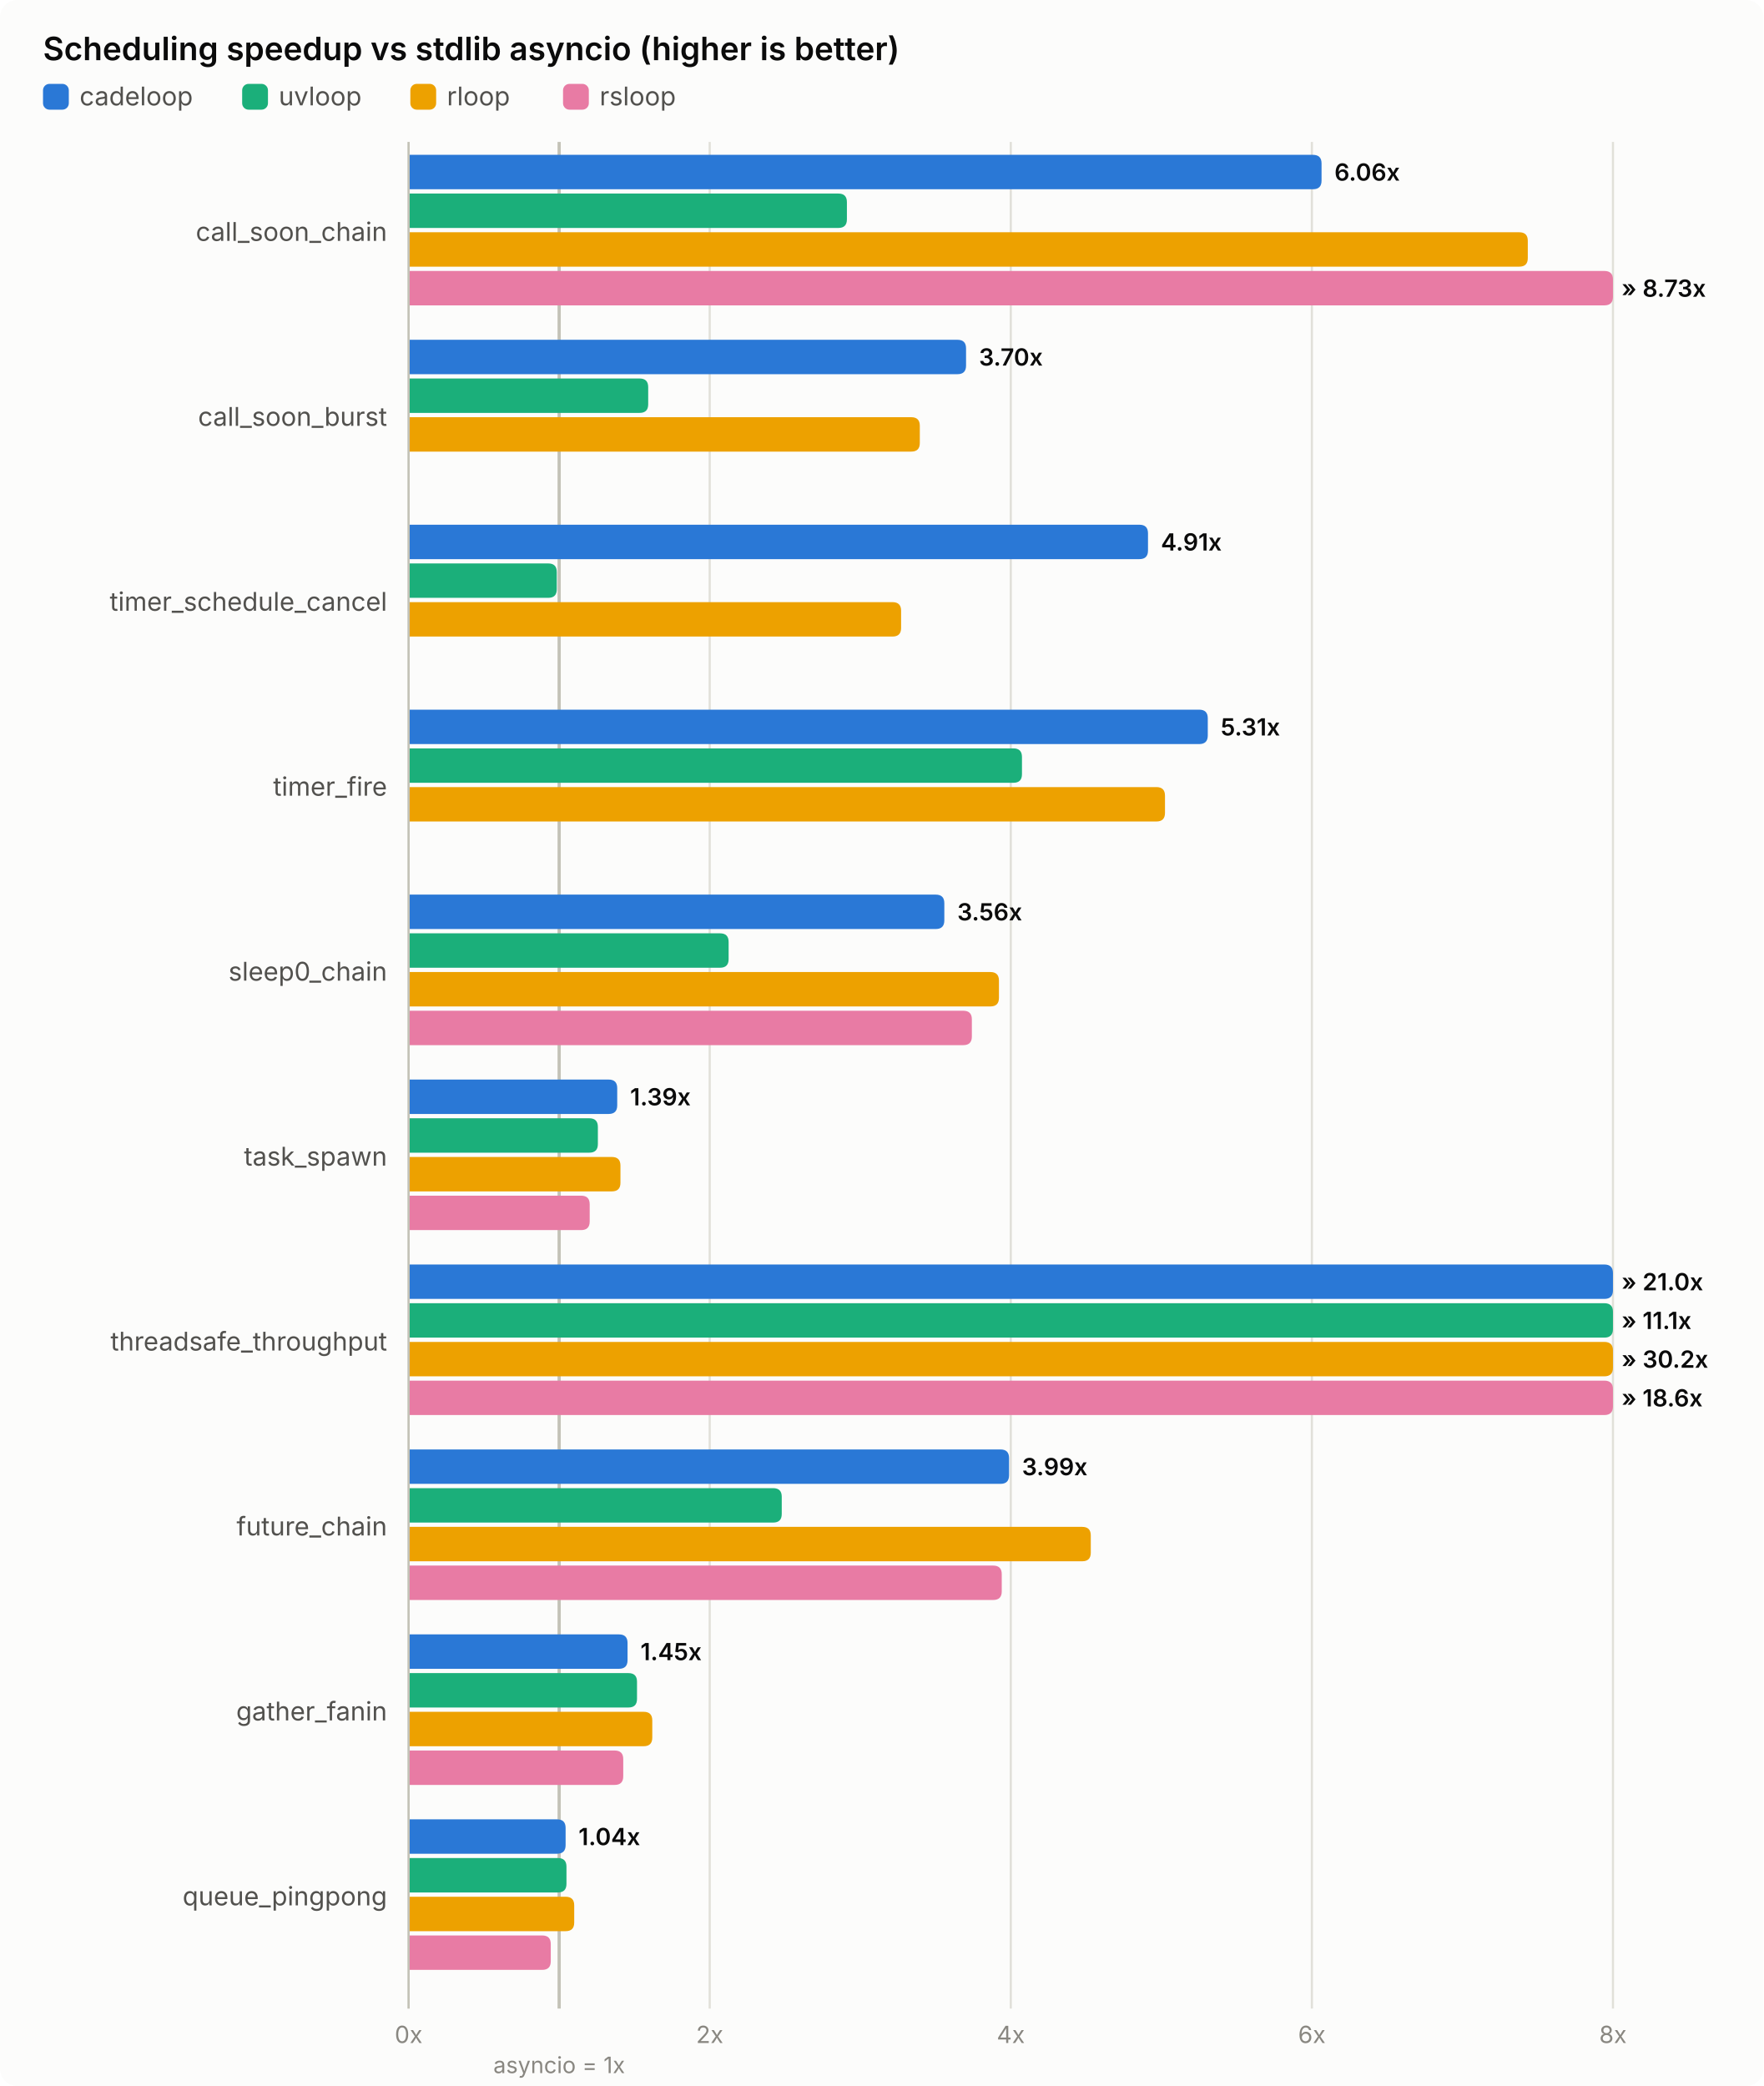
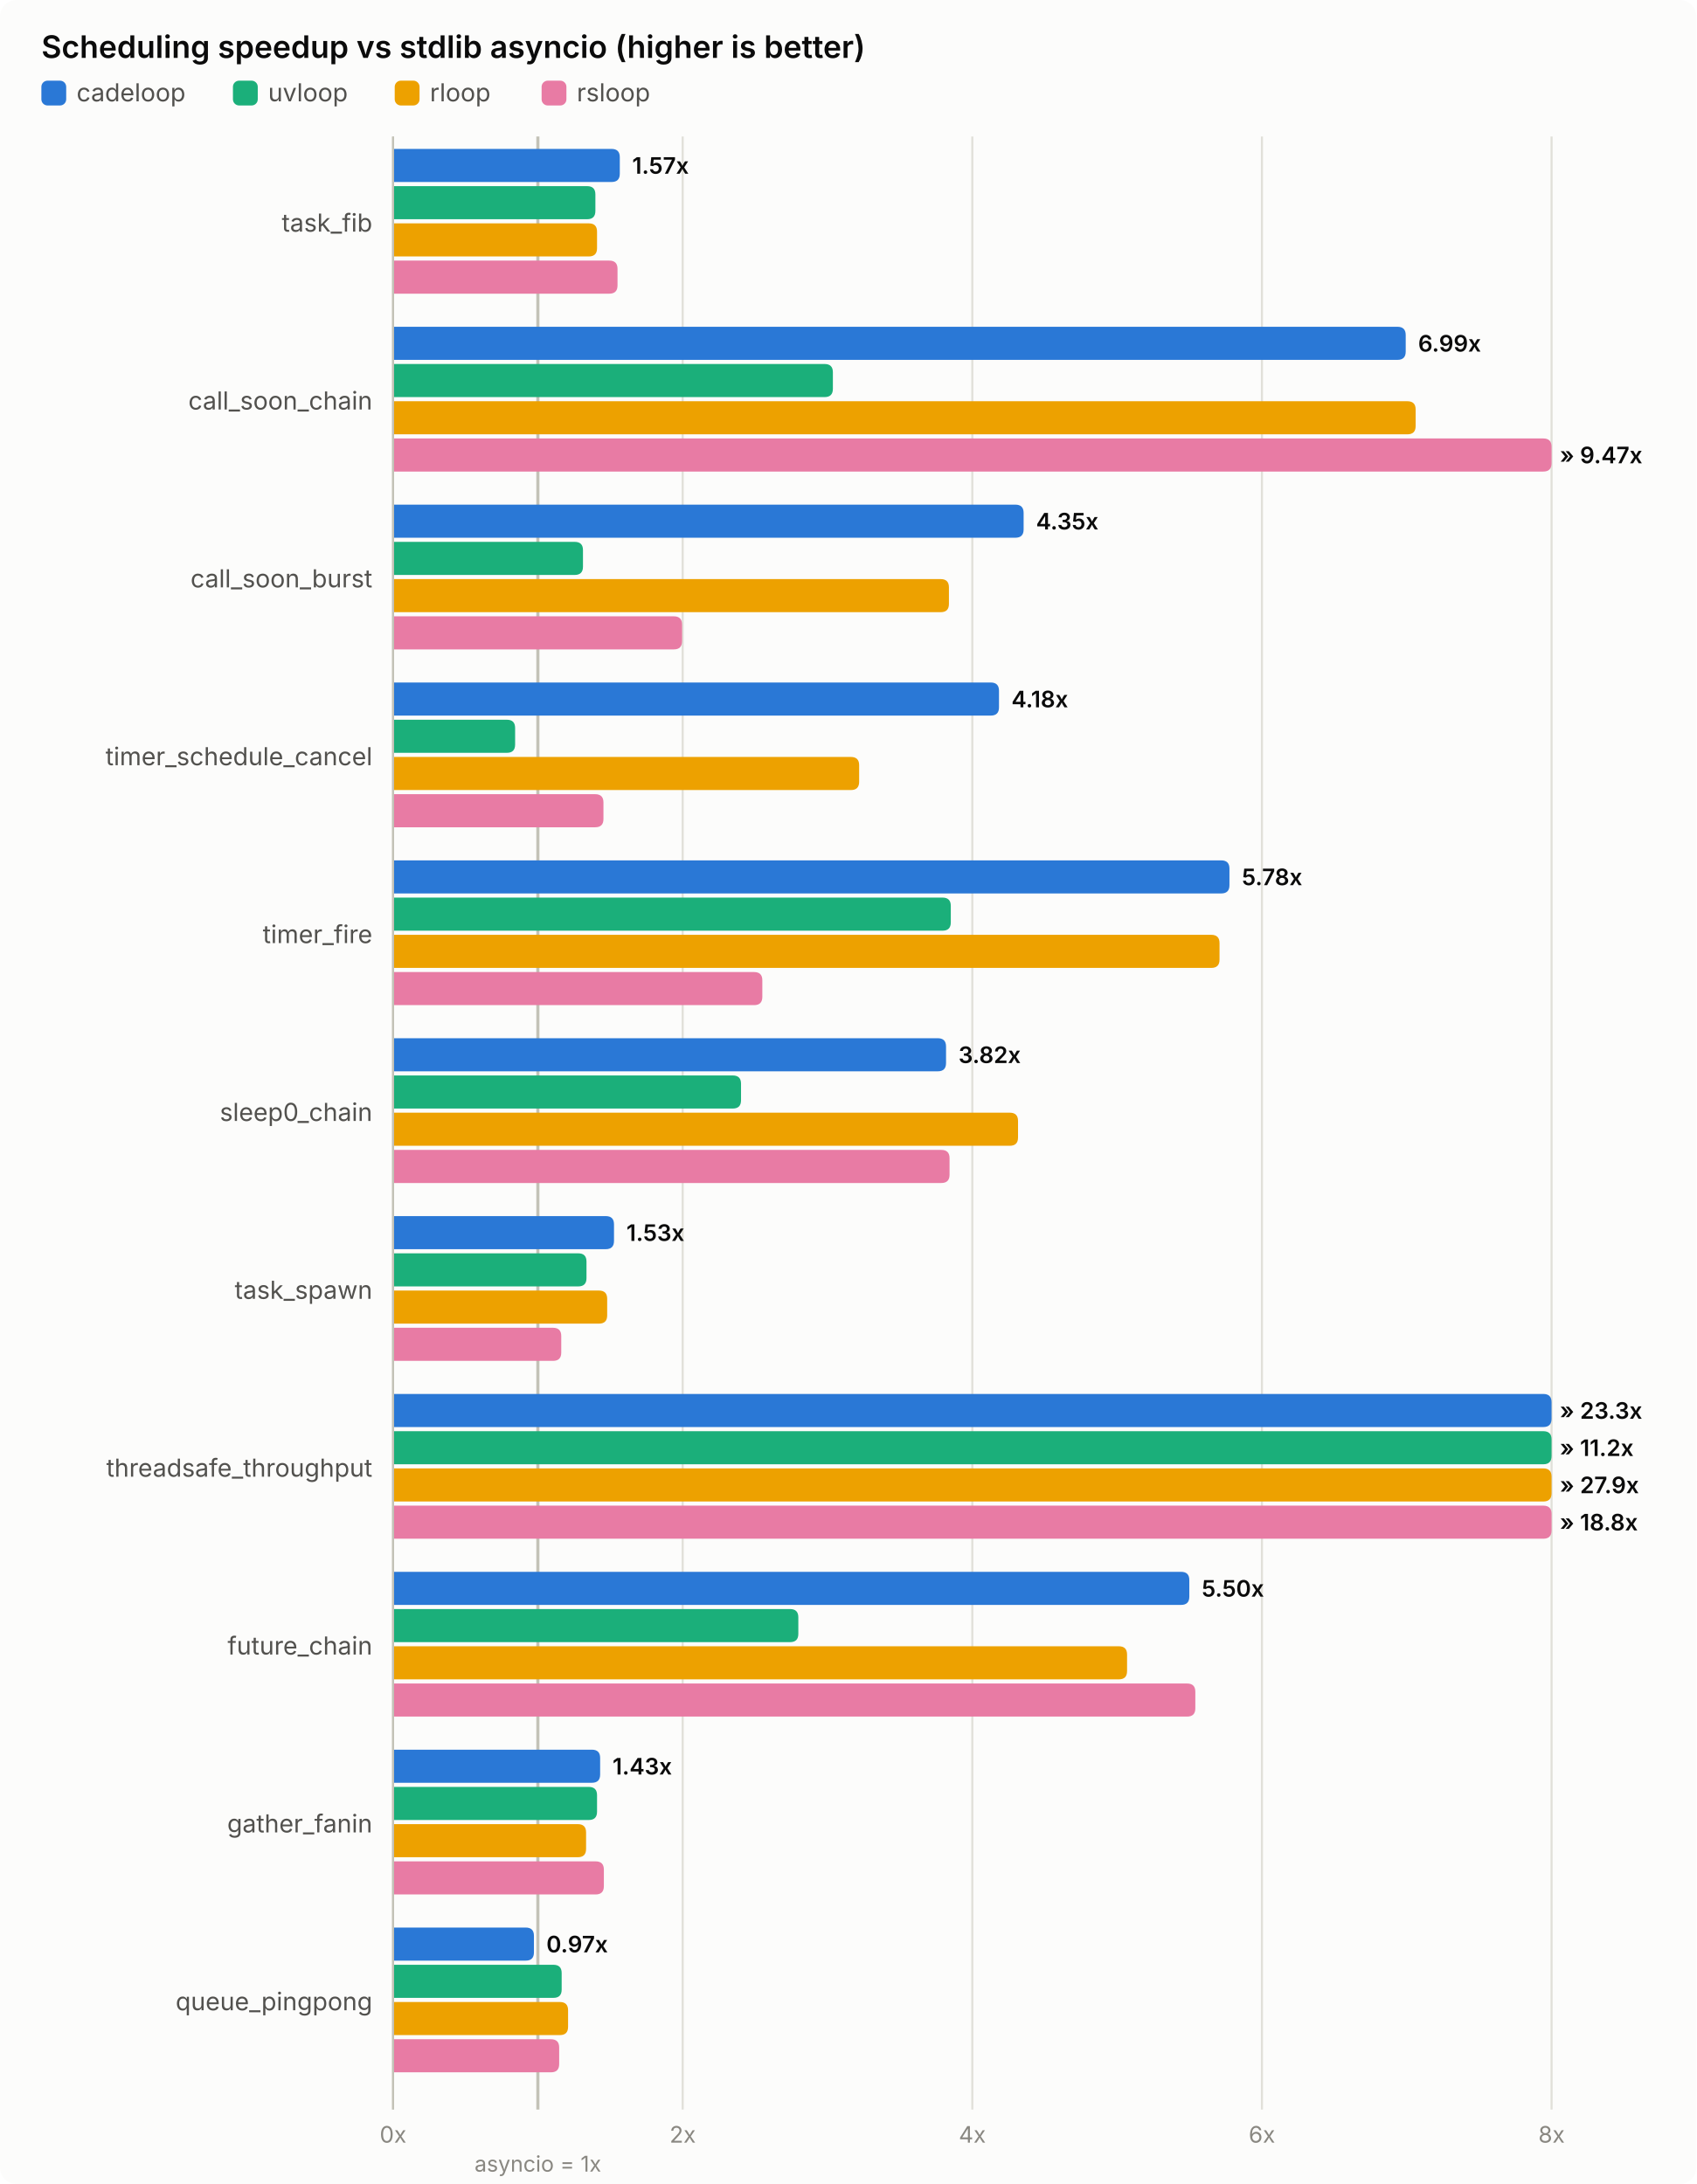
- <svg xmlns="http://www.w3.org/2000/svg" viewBox="0 0 820 970" width="820" height="970" font-family="system-ui, -apple-system, 'Segoe UI', sans-serif">
-   <rect width="820" height="970" fill="#fcfcfb" rx="8" />
+ <svg xmlns="http://www.w3.org/2000/svg" viewBox="0 0 820 1056" width="820" height="1056" font-family="system-ui, -apple-system, 'Segoe UI', sans-serif">
+   <rect width="820" height="1056" fill="#fcfcfb" rx="8" />
  <text x="20" y="28" font-size="15" font-weight="600" fill="#0b0b0b">Scheduling speedup vs stdlib asyncio (higher is better)</text>
  <rect x="20" y="39" width="12" height="12" rx="3" fill="#2a78d6" />
  <text x="37" y="49" font-size="12" fill="#52514e">cadeloop</text>
  <rect x="112.6" y="39" width="12" height="12" rx="3" fill="#1baf7a" />
  <text x="129.6" y="49" font-size="12" fill="#52514e">uvloop</text>
  <rect x="190.8" y="39" width="12" height="12" rx="3" fill="#eda100" />
  <text x="207.8" y="49" font-size="12" fill="#52514e">rloop</text>
  <rect x="261.8" y="39" width="12" height="12" rx="3" fill="#e87ba4" />
  <text x="278.8" y="49" font-size="12" fill="#52514e">rsloop</text>
-   <line x1="190.0" y1="66" x2="190.0" y2="934" stroke="#e1e0d9" stroke-width="1" />
-   <text x="190.0" y="950" font-size="11" fill="#898781" text-anchor="middle">0x</text>
-   <line x1="330.0" y1="66" x2="330.0" y2="934" stroke="#e1e0d9" stroke-width="1" />
-   <text x="330.0" y="950" font-size="11" fill="#898781" text-anchor="middle">2x</text>
-   <line x1="470.0" y1="66" x2="470.0" y2="934" stroke="#e1e0d9" stroke-width="1" />
-   <text x="470.0" y="950" font-size="11" fill="#898781" text-anchor="middle">4x</text>
-   <line x1="610.0" y1="66" x2="610.0" y2="934" stroke="#e1e0d9" stroke-width="1" />
-   <text x="610.0" y="950" font-size="11" fill="#898781" text-anchor="middle">6x</text>
-   <line x1="750.0" y1="66" x2="750.0" y2="934" stroke="#e1e0d9" stroke-width="1" />
-   <text x="750.0" y="950" font-size="11" fill="#898781" text-anchor="middle">8x</text>
-   <line x1="260.0" y1="66" x2="260.0" y2="934" stroke="#c3c2b7" stroke-width="1.5" />
-   <text x="260.0" y="964" font-size="10.5" fill="#898781" text-anchor="middle">asyncio = 1x</text>
-   <text x="180" y="112.0" font-size="12" fill="#52514e" text-anchor="end">call_soon_chain</text>
-   <path d="M190.0,72.0 h420.5 q4.0,0 4.0,4.0 v8.0 q0,4.0 -4.0,4.0 h-420.5 z" fill="#2a78d6" />
+   <line x1="190.0" y1="66" x2="190.0" y2="1020" stroke="#e1e0d9" stroke-width="1" />
+   <text x="190.0" y="1036" font-size="11" fill="#898781" text-anchor="middle">0x</text>
+   <line x1="330.0" y1="66" x2="330.0" y2="1020" stroke="#e1e0d9" stroke-width="1" />
+   <text x="330.0" y="1036" font-size="11" fill="#898781" text-anchor="middle">2x</text>
+   <line x1="470.0" y1="66" x2="470.0" y2="1020" stroke="#e1e0d9" stroke-width="1" />
+   <text x="470.0" y="1036" font-size="11" fill="#898781" text-anchor="middle">4x</text>
+   <line x1="610.0" y1="66" x2="610.0" y2="1020" stroke="#e1e0d9" stroke-width="1" />
+   <text x="610.0" y="1036" font-size="11" fill="#898781" text-anchor="middle">6x</text>
+   <line x1="750.0" y1="66" x2="750.0" y2="1020" stroke="#e1e0d9" stroke-width="1" />
+   <text x="750.0" y="1036" font-size="11" fill="#898781" text-anchor="middle">8x</text>
+   <line x1="260.0" y1="66" x2="260.0" y2="1020" stroke="#c3c2b7" stroke-width="1.5" />
+   <text x="260.0" y="1050" font-size="10.5" fill="#898781" text-anchor="middle">asyncio = 1x</text>
+   <text x="180" y="112.0" font-size="12" fill="#52514e" text-anchor="end">task_fib</text>
+   <path d="M190.0,72.0 h105.6 q4.0,0 4.0,4.0 v8.0 q0,4.0 -4.0,4.0 h-105.6 z" fill="#2a78d6" />
  <rect x="190.0" y="71.0" width="0" height="0" fill="#fcfcfb" />
-   <text x="620.5" y="84" font-size="11" font-weight="600" fill="#0b0b0b">6.06x</text>
-   <path d="M190.0,90.0 h199.8 q4.0,0 4.0,4.0 v8.0 q0,4.0 -4.0,4.0 h-199.8 z" fill="#1baf7a" />
+   <text x="305.6" y="84" font-size="11" font-weight="600" fill="#0b0b0b">1.57x</text>
+   <path d="M190.0,90.0 h93.8 q4.0,0 4.0,4.0 v8.0 q0,4.0 -4.0,4.0 h-93.8 z" fill="#1baf7a" />
  <rect x="190.0" y="89.0" width="0" height="0" fill="#fcfcfb" />
-   <path d="M190.0,108.0 h516.4 q4.0,0 4.0,4.0 v8.0 q0,4.0 -4.0,4.0 h-516.4 z" fill="#eda100" />
+   <path d="M190.0,108.0 h94.6 q4.0,0 4.0,4.0 v8.0 q0,4.0 -4.0,4.0 h-94.6 z" fill="#eda100" />
  <rect x="190.0" y="107.0" width="0" height="0" fill="#fcfcfb" />
-   <path d="M190.0,126.0 h556.0 q4.0,0 4.0,4.0 v8.0 q0,4.0 -4.0,4.0 h-556.0 z" fill="#e87ba4" />
+   <path d="M190.0,126.0 h104.5 q4.0,0 4.0,4.0 v8.0 q0,4.0 -4.0,4.0 h-104.5 z" fill="#e87ba4" />
  <rect x="190.0" y="125.0" width="0" height="0" fill="#fcfcfb" />
-   <text x="754.0" y="138" font-size="11" font-weight="600" fill="#0b0b0b">» 8.73x</text>
-   <text x="180" y="198.0" font-size="12" fill="#52514e" text-anchor="end">call_soon_burst</text>
-   <path d="M190.0,158.0 h255.2 q4.0,0 4.0,4.0 v8.0 q0,4.0 -4.0,4.0 h-255.2 z" fill="#2a78d6" />
+   <text x="180" y="198.0" font-size="12" fill="#52514e" text-anchor="end">call_soon_chain</text>
+   <path d="M190.0,158.0 h485.5 q4.0,0 4.0,4.0 v8.0 q0,4.0 -4.0,4.0 h-485.5 z" fill="#2a78d6" />
  <rect x="190.0" y="157.0" width="0" height="0" fill="#fcfcfb" />
-   <text x="455.2" y="170" font-size="11" font-weight="600" fill="#0b0b0b">3.70x</text>
-   <path d="M190.0,176.0 h107.4 q4.0,0 4.0,4.0 v8.0 q0,4.0 -4.0,4.0 h-107.4 z" fill="#1baf7a" />
+   <text x="685.5" y="170" font-size="11" font-weight="600" fill="#0b0b0b">6.99x</text>
+   <path d="M190.0,176.0 h208.6 q4.0,0 4.0,4.0 v8.0 q0,4.0 -4.0,4.0 h-208.6 z" fill="#1baf7a" />
  <rect x="190.0" y="175.0" width="0" height="0" fill="#fcfcfb" />
-   <path d="M190.0,194.0 h233.7 q4.0,0 4.0,4.0 v8.0 q0,4.0 -4.0,4.0 h-233.7 z" fill="#eda100" />
+   <path d="M190.0,194.0 h490.3 q4.0,0 4.0,4.0 v8.0 q0,4.0 -4.0,4.0 h-490.3 z" fill="#eda100" />
  <rect x="190.0" y="193.0" width="0" height="0" fill="#fcfcfb" />
-   <text x="180" y="284.0" font-size="12" fill="#52514e" text-anchor="end">timer_schedule_cancel</text>
-   <path d="M190.0,244.0 h339.8 q4.0,0 4.0,4.0 v8.0 q0,4.0 -4.0,4.0 h-339.8 z" fill="#2a78d6" />
+   <path d="M190.0,212.0 h556.0 q4.0,0 4.0,4.0 v8.0 q0,4.0 -4.0,4.0 h-556.0 z" fill="#e87ba4" />
+   <rect x="190.0" y="211.0" width="0" height="0" fill="#fcfcfb" />
+   <text x="754.0" y="224" font-size="11" font-weight="600" fill="#0b0b0b">» 9.47x</text>
+   <text x="180" y="284.0" font-size="12" fill="#52514e" text-anchor="end">call_soon_burst</text>
+   <path d="M190.0,244.0 h300.8 q4.0,0 4.0,4.0 v8.0 q0,4.0 -4.0,4.0 h-300.8 z" fill="#2a78d6" />
  <rect x="190.0" y="243.0" width="0" height="0" fill="#fcfcfb" />
-   <text x="539.8" y="256" font-size="11" font-weight="600" fill="#0b0b0b">4.91x</text>
-   <path d="M190.0,262.0 h64.9 q4.0,0 4.0,4.0 v8.0 q0,4.0 -4.0,4.0 h-64.9 z" fill="#1baf7a" />
+   <text x="500.8" y="256" font-size="11" font-weight="600" fill="#0b0b0b">4.35x</text>
+   <path d="M190.0,262.0 h87.8 q4.0,0 4.0,4.0 v8.0 q0,4.0 -4.0,4.0 h-87.8 z" fill="#1baf7a" />
  <rect x="190.0" y="261.0" width="0" height="0" fill="#fcfcfb" />
-   <path d="M190.0,280.0 h225.0 q4.0,0 4.0,4.0 v8.0 q0,4.0 -4.0,4.0 h-225.0 z" fill="#eda100" />
+   <path d="M190.0,280.0 h264.7 q4.0,0 4.0,4.0 v8.0 q0,4.0 -4.0,4.0 h-264.7 z" fill="#eda100" />
  <rect x="190.0" y="279.0" width="0" height="0" fill="#fcfcfb" />
-   <text x="180" y="370.0" font-size="12" fill="#52514e" text-anchor="end">timer_fire</text>
-   <path d="M190.0,330.0 h367.6 q4.0,0 4.0,4.0 v8.0 q0,4.0 -4.0,4.0 h-367.6 z" fill="#2a78d6" />
+   <path d="M190.0,298.0 h135.7 q4.0,0 4.0,4.0 v8.0 q0,4.0 -4.0,4.0 h-135.7 z" fill="#e87ba4" />
+   <rect x="190.0" y="297.0" width="0" height="0" fill="#fcfcfb" />
+   <text x="180" y="370.0" font-size="12" fill="#52514e" text-anchor="end">timer_schedule_cancel</text>
+   <path d="M190.0,330.0 h288.9 q4.0,0 4.0,4.0 v8.0 q0,4.0 -4.0,4.0 h-288.9 z" fill="#2a78d6" />
  <rect x="190.0" y="329.0" width="0" height="0" fill="#fcfcfb" />
-   <text x="567.6" y="342" font-size="11" font-weight="600" fill="#0b0b0b">5.31x</text>
-   <path d="M190.0,348.0 h281.2 q4.0,0 4.0,4.0 v8.0 q0,4.0 -4.0,4.0 h-281.2 z" fill="#1baf7a" />
+   <text x="488.9" y="342" font-size="11" font-weight="600" fill="#0b0b0b">4.18x</text>
+   <path d="M190.0,348.0 h55.0 q4.0,0 4.0,4.0 v8.0 q0,4.0 -4.0,4.0 h-55.0 z" fill="#1baf7a" />
  <rect x="190.0" y="347.0" width="0" height="0" fill="#fcfcfb" />
-   <path d="M190.0,366.0 h347.7 q4.0,0 4.0,4.0 v8.0 q0,4.0 -4.0,4.0 h-347.7 z" fill="#eda100" />
+   <path d="M190.0,366.0 h221.3 q4.0,0 4.0,4.0 v8.0 q0,4.0 -4.0,4.0 h-221.3 z" fill="#eda100" />
  <rect x="190.0" y="365.0" width="0" height="0" fill="#fcfcfb" />
-   <text x="180" y="456.0" font-size="12" fill="#52514e" text-anchor="end">sleep0_chain</text>
-   <path d="M190.0,416.0 h245.1 q4.0,0 4.0,4.0 v8.0 q0,4.0 -4.0,4.0 h-245.1 z" fill="#2a78d6" />
+   <path d="M190.0,384.0 h97.7 q4.0,0 4.0,4.0 v8.0 q0,4.0 -4.0,4.0 h-97.7 z" fill="#e87ba4" />
+   <rect x="190.0" y="383.0" width="0" height="0" fill="#fcfcfb" />
+   <text x="180" y="456.0" font-size="12" fill="#52514e" text-anchor="end">timer_fire</text>
+   <path d="M190.0,416.0 h400.3 q4.0,0 4.0,4.0 v8.0 q0,4.0 -4.0,4.0 h-400.3 z" fill="#2a78d6" />
  <rect x="190.0" y="415.0" width="0" height="0" fill="#fcfcfb" />
-   <text x="445.1" y="428" font-size="11" font-weight="600" fill="#0b0b0b">3.56x</text>
-   <path d="M190.0,434.0 h144.8 q4.0,0 4.0,4.0 v8.0 q0,4.0 -4.0,4.0 h-144.8 z" fill="#1baf7a" />
+   <text x="600.3" y="428" font-size="11" font-weight="600" fill="#0b0b0b">5.78x</text>
+   <path d="M190.0,434.0 h265.6 q4.0,0 4.0,4.0 v8.0 q0,4.0 -4.0,4.0 h-265.6 z" fill="#1baf7a" />
  <rect x="190.0" y="433.0" width="0" height="0" fill="#fcfcfb" />
-   <path d="M190.0,452.0 h270.5 q4.0,0 4.0,4.0 v8.0 q0,4.0 -4.0,4.0 h-270.5 z" fill="#eda100" />
+   <path d="M190.0,452.0 h395.5 q4.0,0 4.0,4.0 v8.0 q0,4.0 -4.0,4.0 h-395.5 z" fill="#eda100" />
  <rect x="190.0" y="451.0" width="0" height="0" fill="#fcfcfb" />
-   <path d="M190.0,470.0 h257.9 q4.0,0 4.0,4.0 v8.0 q0,4.0 -4.0,4.0 h-257.9 z" fill="#e87ba4" />
+   <path d="M190.0,470.0 h174.5 q4.0,0 4.0,4.0 v8.0 q0,4.0 -4.0,4.0 h-174.5 z" fill="#e87ba4" />
  <rect x="190.0" y="469.0" width="0" height="0" fill="#fcfcfb" />
-   <text x="180" y="542.0" font-size="12" fill="#52514e" text-anchor="end">task_spawn</text>
-   <path d="M190.0,502.0 h93.0 q4.0,0 4.0,4.0 v8.0 q0,4.0 -4.0,4.0 h-93.0 z" fill="#2a78d6" />
+   <text x="180" y="542.0" font-size="12" fill="#52514e" text-anchor="end">sleep0_chain</text>
+   <path d="M190.0,502.0 h263.3 q4.0,0 4.0,4.0 v8.0 q0,4.0 -4.0,4.0 h-263.3 z" fill="#2a78d6" />
  <rect x="190.0" y="501.0" width="0" height="0" fill="#fcfcfb" />
-   <text x="293.0" y="514" font-size="11" font-weight="600" fill="#0b0b0b">1.39x</text>
-   <path d="M190.0,520.0 h84.0 q4.0,0 4.0,4.0 v8.0 q0,4.0 -4.0,4.0 h-84.0 z" fill="#1baf7a" />
+   <text x="463.3" y="514" font-size="11" font-weight="600" fill="#0b0b0b">3.82x</text>
+   <path d="M190.0,520.0 h164.2 q4.0,0 4.0,4.0 v8.0 q0,4.0 -4.0,4.0 h-164.2 z" fill="#1baf7a" />
  <rect x="190.0" y="519.0" width="0" height="0" fill="#fcfcfb" />
-   <path d="M190.0,538.0 h94.5 q4.0,0 4.0,4.0 v8.0 q0,4.0 -4.0,4.0 h-94.5 z" fill="#eda100" />
+   <path d="M190.0,538.0 h298.1 q4.0,0 4.0,4.0 v8.0 q0,4.0 -4.0,4.0 h-298.1 z" fill="#eda100" />
  <rect x="190.0" y="537.0" width="0" height="0" fill="#fcfcfb" />
-   <path d="M190.0,556.0 h80.2 q4.0,0 4.0,4.0 v8.0 q0,4.0 -4.0,4.0 h-80.2 z" fill="#e87ba4" />
+   <path d="M190.0,556.0 h265.0 q4.0,0 4.0,4.0 v8.0 q0,4.0 -4.0,4.0 h-265.0 z" fill="#e87ba4" />
  <rect x="190.0" y="555.0" width="0" height="0" fill="#fcfcfb" />
-   <text x="180" y="628.0" font-size="12" fill="#52514e" text-anchor="end">threadsafe_throughput</text>
-   <path d="M190.0,588.0 h556.0 q4.0,0 4.0,4.0 v8.0 q0,4.0 -4.0,4.0 h-556.0 z" fill="#2a78d6" />
+   <text x="180" y="628.0" font-size="12" fill="#52514e" text-anchor="end">task_spawn</text>
+   <path d="M190.0,588.0 h102.8 q4.0,0 4.0,4.0 v8.0 q0,4.0 -4.0,4.0 h-102.8 z" fill="#2a78d6" />
  <rect x="190.0" y="587.0" width="0" height="0" fill="#fcfcfb" />
-   <text x="754.0" y="600" font-size="11" font-weight="600" fill="#0b0b0b">» 21.0x</text>
-   <path d="M190.0,606.0 h556.0 q4.0,0 4.0,4.0 v8.0 q0,4.0 -4.0,4.0 h-556.0 z" fill="#1baf7a" />
+   <text x="302.8" y="600" font-size="11" font-weight="600" fill="#0b0b0b">1.53x</text>
+   <path d="M190.0,606.0 h89.5 q4.0,0 4.0,4.0 v8.0 q0,4.0 -4.0,4.0 h-89.5 z" fill="#1baf7a" />
  <rect x="190.0" y="605.0" width="0" height="0" fill="#fcfcfb" />
-   <text x="754.0" y="618" font-size="11" font-weight="600" fill="#0b0b0b">» 11.1x</text>
-   <path d="M190.0,624.0 h556.0 q4.0,0 4.0,4.0 v8.0 q0,4.0 -4.0,4.0 h-556.0 z" fill="#eda100" />
+   <path d="M190.0,624.0 h99.5 q4.0,0 4.0,4.0 v8.0 q0,4.0 -4.0,4.0 h-99.5 z" fill="#eda100" />
  <rect x="190.0" y="623.0" width="0" height="0" fill="#fcfcfb" />
-   <text x="754.0" y="636" font-size="11" font-weight="600" fill="#0b0b0b">» 30.2x</text>
-   <path d="M190.0,642.0 h556.0 q4.0,0 4.0,4.0 v8.0 q0,4.0 -4.0,4.0 h-556.0 z" fill="#e87ba4" />
+   <path d="M190.0,642.0 h77.3 q4.0,0 4.0,4.0 v8.0 q0,4.0 -4.0,4.0 h-77.3 z" fill="#e87ba4" />
  <rect x="190.0" y="641.0" width="0" height="0" fill="#fcfcfb" />
-   <text x="754.0" y="654" font-size="11" font-weight="600" fill="#0b0b0b">» 18.6x</text>
-   <text x="180" y="714.0" font-size="12" fill="#52514e" text-anchor="end">future_chain</text>
-   <path d="M190.0,674.0 h275.2 q4.0,0 4.0,4.0 v8.0 q0,4.0 -4.0,4.0 h-275.2 z" fill="#2a78d6" />
+   <text x="180" y="714.0" font-size="12" fill="#52514e" text-anchor="end">threadsafe_throughput</text>
+   <path d="M190.0,674.0 h556.0 q4.0,0 4.0,4.0 v8.0 q0,4.0 -4.0,4.0 h-556.0 z" fill="#2a78d6" />
  <rect x="190.0" y="673.0" width="0" height="0" fill="#fcfcfb" />
-   <text x="475.2" y="686" font-size="11" font-weight="600" fill="#0b0b0b">3.99x</text>
-   <path d="M190.0,692.0 h169.5 q4.0,0 4.0,4.0 v8.0 q0,4.0 -4.0,4.0 h-169.5 z" fill="#1baf7a" />
+   <text x="754.0" y="686" font-size="11" font-weight="600" fill="#0b0b0b">» 23.3x</text>
+   <path d="M190.0,692.0 h556.0 q4.0,0 4.0,4.0 v8.0 q0,4.0 -4.0,4.0 h-556.0 z" fill="#1baf7a" />
  <rect x="190.0" y="691.0" width="0" height="0" fill="#fcfcfb" />
-   <path d="M190.0,710.0 h313.2 q4.0,0 4.0,4.0 v8.0 q0,4.0 -4.0,4.0 h-313.2 z" fill="#eda100" />
+   <text x="754.0" y="704" font-size="11" font-weight="600" fill="#0b0b0b">» 11.2x</text>
+   <path d="M190.0,710.0 h556.0 q4.0,0 4.0,4.0 v8.0 q0,4.0 -4.0,4.0 h-556.0 z" fill="#eda100" />
  <rect x="190.0" y="709.0" width="0" height="0" fill="#fcfcfb" />
-   <path d="M190.0,728.0 h271.8 q4.0,0 4.0,4.0 v8.0 q0,4.0 -4.0,4.0 h-271.8 z" fill="#e87ba4" />
+   <text x="754.0" y="722" font-size="11" font-weight="600" fill="#0b0b0b">» 27.9x</text>
+   <path d="M190.0,728.0 h556.0 q4.0,0 4.0,4.0 v8.0 q0,4.0 -4.0,4.0 h-556.0 z" fill="#e87ba4" />
  <rect x="190.0" y="727.0" width="0" height="0" fill="#fcfcfb" />
-   <text x="180" y="800.0" font-size="12" fill="#52514e" text-anchor="end">gather_fanin</text>
-   <path d="M190.0,760.0 h97.8 q4.0,0 4.0,4.0 v8.0 q0,4.0 -4.0,4.0 h-97.8 z" fill="#2a78d6" />
+   <text x="754.0" y="740" font-size="11" font-weight="600" fill="#0b0b0b">» 18.8x</text>
+   <text x="180" y="800.0" font-size="12" fill="#52514e" text-anchor="end">future_chain</text>
+   <path d="M190.0,760.0 h380.9 q4.0,0 4.0,4.0 v8.0 q0,4.0 -4.0,4.0 h-380.9 z" fill="#2a78d6" />
  <rect x="190.0" y="759.0" width="0" height="0" fill="#fcfcfb" />
-   <text x="297.8" y="772" font-size="11" font-weight="600" fill="#0b0b0b">1.45x</text>
-   <path d="M190.0,778.0 h102.2 q4.0,0 4.0,4.0 v8.0 q0,4.0 -4.0,4.0 h-102.2 z" fill="#1baf7a" />
+   <text x="580.9" y="772" font-size="11" font-weight="600" fill="#0b0b0b">5.50x</text>
+   <path d="M190.0,778.0 h191.9 q4.0,0 4.0,4.0 v8.0 q0,4.0 -4.0,4.0 h-191.9 z" fill="#1baf7a" />
  <rect x="190.0" y="777.0" width="0" height="0" fill="#fcfcfb" />
-   <path d="M190.0,796.0 h109.3 q4.0,0 4.0,4.0 v8.0 q0,4.0 -4.0,4.0 h-109.3 z" fill="#eda100" />
+   <path d="M190.0,796.0 h350.8 q4.0,0 4.0,4.0 v8.0 q0,4.0 -4.0,4.0 h-350.8 z" fill="#eda100" />
  <rect x="190.0" y="795.0" width="0" height="0" fill="#fcfcfb" />
-   <path d="M190.0,814.0 h95.8 q4.0,0 4.0,4.0 v8.0 q0,4.0 -4.0,4.0 h-95.8 z" fill="#e87ba4" />
+   <path d="M190.0,814.0 h383.8 q4.0,0 4.0,4.0 v8.0 q0,4.0 -4.0,4.0 h-383.8 z" fill="#e87ba4" />
  <rect x="190.0" y="813.0" width="0" height="0" fill="#fcfcfb" />
-   <text x="180" y="886.0" font-size="12" fill="#52514e" text-anchor="end">queue_pingpong</text>
-   <path d="M190.0,846.0 h69.0 q4.0,0 4.0,4.0 v8.0 q0,4.0 -4.0,4.0 h-69.0 z" fill="#2a78d6" />
+   <text x="180" y="886.0" font-size="12" fill="#52514e" text-anchor="end">gather_fanin</text>
+   <path d="M190.0,846.0 h96.1 q4.0,0 4.0,4.0 v8.0 q0,4.0 -4.0,4.0 h-96.1 z" fill="#2a78d6" />
  <rect x="190.0" y="845.0" width="0" height="0" fill="#fcfcfb" />
-   <text x="269.0" y="858" font-size="11" font-weight="600" fill="#0b0b0b">1.04x</text>
-   <path d="M190.0,864.0 h69.4 q4.0,0 4.0,4.0 v8.0 q0,4.0 -4.0,4.0 h-69.4 z" fill="#1baf7a" />
+   <text x="296.1" y="858" font-size="11" font-weight="600" fill="#0b0b0b">1.43x</text>
+   <path d="M190.0,864.0 h94.6 q4.0,0 4.0,4.0 v8.0 q0,4.0 -4.0,4.0 h-94.6 z" fill="#1baf7a" />
  <rect x="190.0" y="863.0" width="0" height="0" fill="#fcfcfb" />
-   <path d="M190.0,882.0 h73.0 q4.0,0 4.0,4.0 v8.0 q0,4.0 -4.0,4.0 h-73.0 z" fill="#eda100" />
+   <path d="M190.0,882.0 h89.3 q4.0,0 4.0,4.0 v8.0 q0,4.0 -4.0,4.0 h-89.3 z" fill="#eda100" />
  <rect x="190.0" y="881.0" width="0" height="0" fill="#fcfcfb" />
-   <path d="M190.0,900.0 h62.1 q4.0,0 4.0,4.0 v8.0 q0,4.0 -4.0,4.0 h-62.1 z" fill="#e87ba4" />
+   <path d="M190.0,900.0 h97.9 q4.0,0 4.0,4.0 v8.0 q0,4.0 -4.0,4.0 h-97.9 z" fill="#e87ba4" />
  <rect x="190.0" y="899.0" width="0" height="0" fill="#fcfcfb" />
-   <line x1="190" y1="66" x2="190" y2="934" stroke="#c3c2b7" stroke-width="1" />
+   <text x="180" y="972.0" font-size="12" fill="#52514e" text-anchor="end">queue_pingpong</text>
+   <path d="M190.0,932.0 h64.1 q4.0,0 4.0,4.0 v8.0 q0,4.0 -4.0,4.0 h-64.1 z" fill="#2a78d6" />
+   <rect x="190.0" y="931.0" width="0" height="0" fill="#fcfcfb" />
+   <text x="264.1" y="944" font-size="11" font-weight="600" fill="#0b0b0b">0.97x</text>
+   <path d="M190.0,950.0 h77.5 q4.0,0 4.0,4.0 v8.0 q0,4.0 -4.0,4.0 h-77.5 z" fill="#1baf7a" />
+   <rect x="190.0" y="949.0" width="0" height="0" fill="#fcfcfb" />
+   <path d="M190.0,968.0 h80.6 q4.0,0 4.0,4.0 v8.0 q0,4.0 -4.0,4.0 h-80.6 z" fill="#eda100" />
+   <rect x="190.0" y="967.0" width="0" height="0" fill="#fcfcfb" />
+   <path d="M190.0,986.0 h76.3 q4.0,0 4.0,4.0 v8.0 q0,4.0 -4.0,4.0 h-76.3 z" fill="#e87ba4" />
+   <rect x="190.0" y="985.0" width="0" height="0" fill="#fcfcfb" />
+   <line x1="190" y1="66" x2="190" y2="1020" stroke="#c3c2b7" stroke-width="1" />
</svg>
